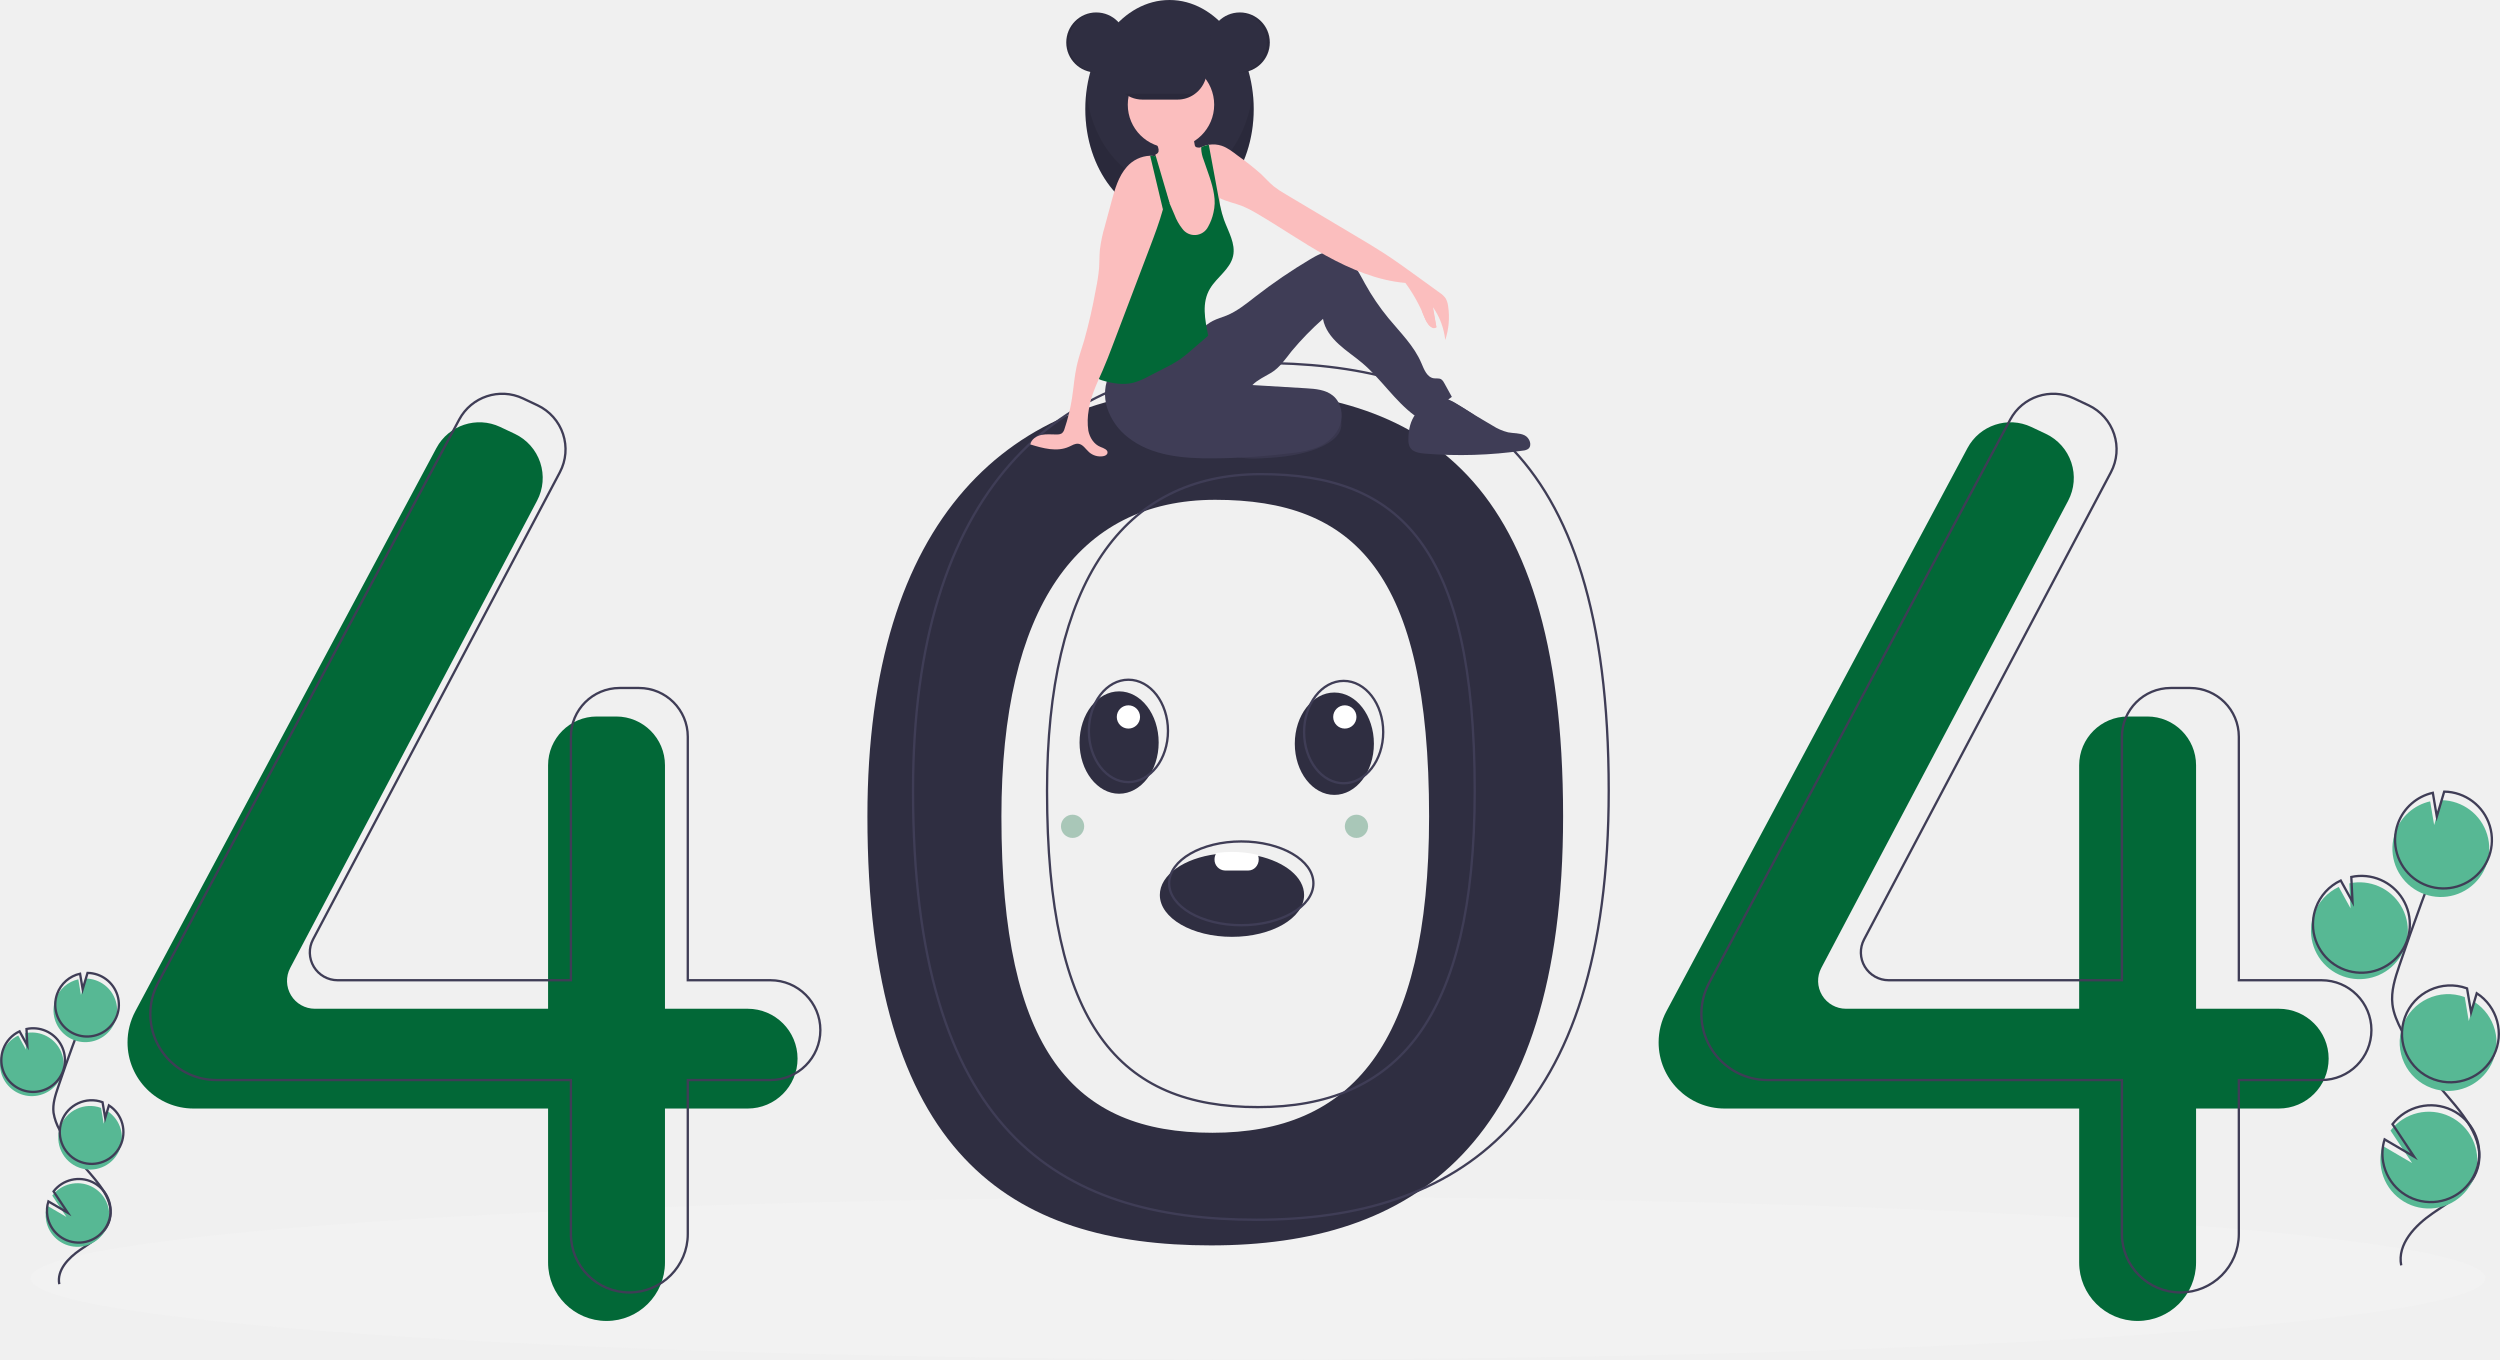
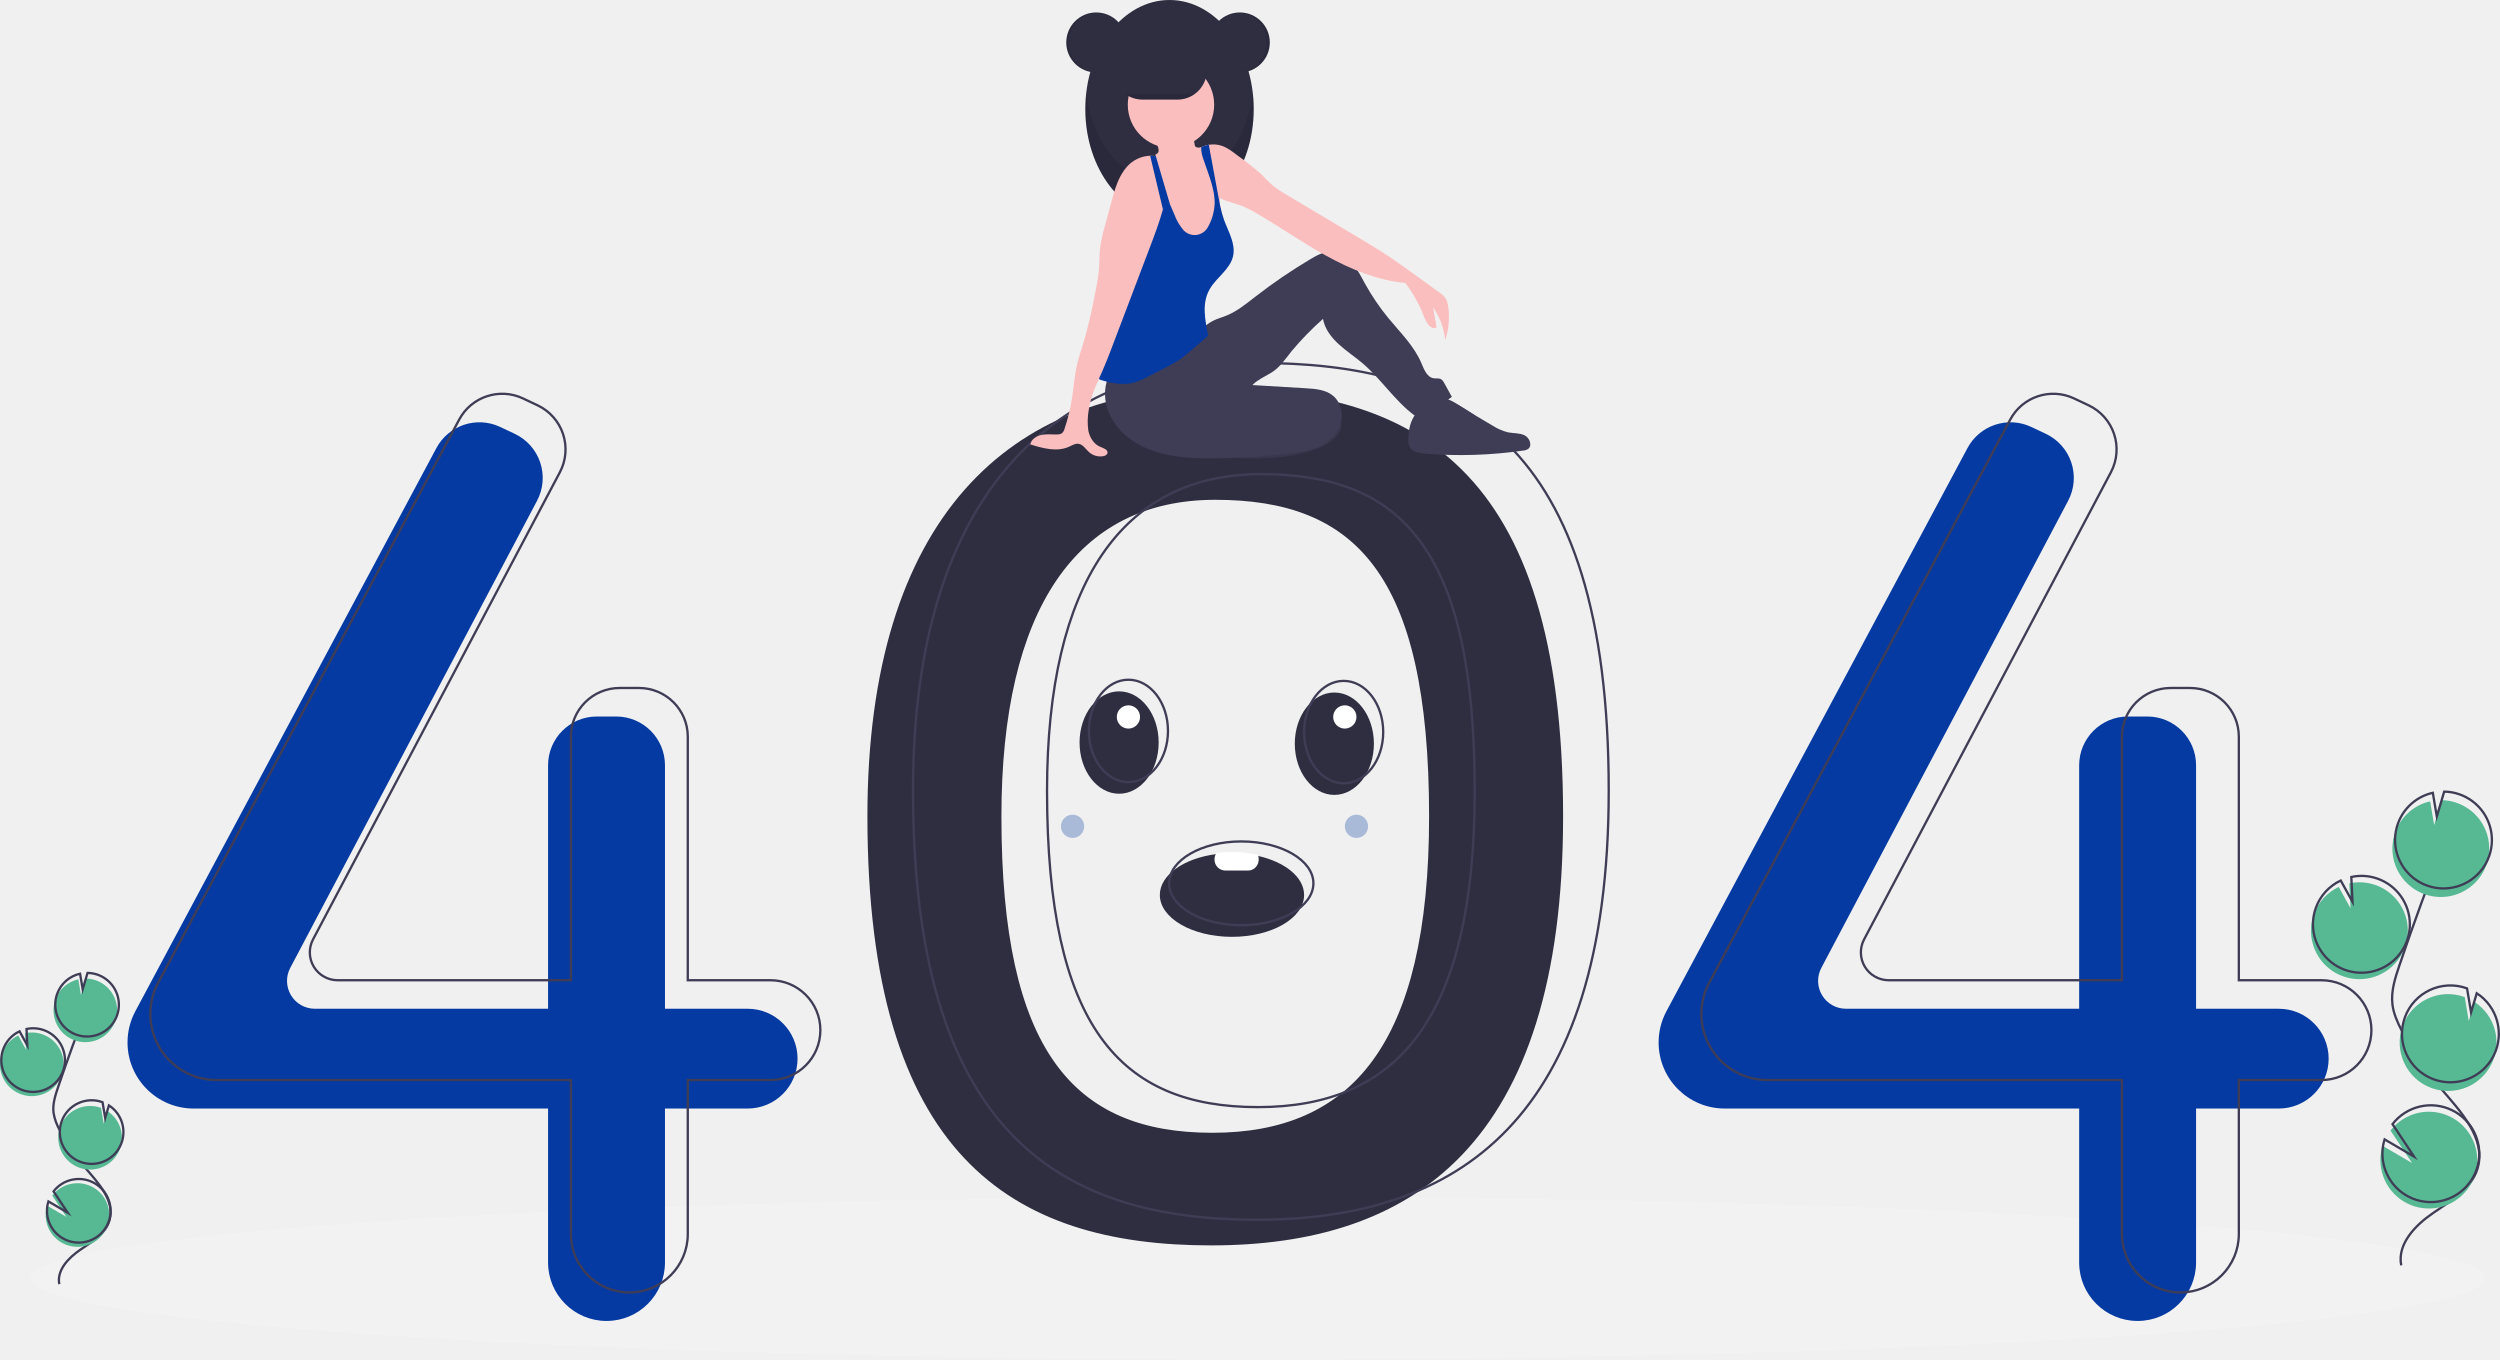
<svg xmlns="http://www.w3.org/2000/svg" id="fd59ce54-f850-4dfc-bc34-dd7d379d600e" data-name="Layer 1" width="1074.392" height="584.231" viewBox="0 0 1074.392 584.231">
  <ellipse cx="540.643" cy="549.309" rx="527.5" ry="34.922" fill="#f2f2f2" />
  <path d="M583.48,324.894c-85.944,0-147.651,55.139-147.651,183.798,0,145.813,61.707,184.411,147.651,184.411s151.327-42.274,151.327-184.411C734.807,356.753,669.424,324.894,583.48,324.894Zm.565,319.808c-59.527,0-90.626-34.923-90.626-135.916,0-89.112,32.372-136.105,91.899-136.105s91.899,30.868,91.899,136.105C677.217,607.234,643.572,644.703,584.045,644.703Z" transform="translate(-63.054 -157.8845)" fill="#2f2e41" />
-   <path d="M384.365,591.401H348.831V486.762A20.956,20.956,0,0,0,327.875,465.806h-8.326a20.956,20.956,0,0,0-20.956,20.956V591.401H198.363a11.963,11.963,0,0,1-10.578-17.552l106.082-200.78A20.956,20.956,0,0,0,284.287,344.33l-6.262-2.957a20.956,20.956,0,0,0-27.429,9.07L121.214,592.475a28.416,28.416,0,0,0-3.356,13.396v0a28.416,28.416,0,0,0,28.416,28.416H298.593v66.167a25.119,25.119,0,0,0,25.119,25.119h0a25.119,25.119,0,0,0,25.119-25.119V634.287h35.534a21.443,21.443,0,0,0,21.443-21.443v0A21.443,21.443,0,0,0,384.365,591.401Z" transform="translate(-63.054 -157.8845)" fill="#026837" />
-   <path d="M1042.362,591.401h-35.534V486.762A20.956,20.956,0,0,0,985.872,465.806h-8.326a20.956,20.956,0,0,0-20.956,20.956V591.401H856.359a11.963,11.963,0,0,1-10.578-17.552L951.864,373.069A20.956,20.956,0,0,0,942.284,344.33l-6.262-2.957a20.956,20.956,0,0,0-27.429,9.07L779.211,592.475a28.416,28.416,0,0,0-3.356,13.396v0a28.416,28.416,0,0,0,28.416,28.416H956.589v66.167a25.119,25.119,0,0,0,25.119,25.119h0a25.119,25.119,0,0,0,25.119-25.119V634.287h35.534a21.443,21.443,0,0,0,21.443-21.443v0A21.443,21.443,0,0,0,1042.362,591.401Z" transform="translate(-63.054 -157.8845)" fill="#026837" />
+   <path d="M384.365,591.401H348.831V486.762A20.956,20.956,0,0,0,327.875,465.806h-8.326a20.956,20.956,0,0,0-20.956,20.956V591.401H198.363a11.963,11.963,0,0,1-10.578-17.552l106.082-200.78A20.956,20.956,0,0,0,284.287,344.33l-6.262-2.957a20.956,20.956,0,0,0-27.429,9.07L121.214,592.475a28.416,28.416,0,0,0-3.356,13.396v0a28.416,28.416,0,0,0,28.416,28.416H298.593v66.167a25.119,25.119,0,0,0,25.119,25.119h0a25.119,25.119,0,0,0,25.119-25.119V634.287h35.534a21.443,21.443,0,0,0,21.443-21.443v0A21.443,21.443,0,0,0,384.365,591.401Z" transform="translate(-63.054 -157.8845)" fill="#043AA1" />
+   <path d="M1042.362,591.401h-35.534V486.762A20.956,20.956,0,0,0,985.872,465.806h-8.326a20.956,20.956,0,0,0-20.956,20.956V591.401H856.359a11.963,11.963,0,0,1-10.578-17.552L951.864,373.069A20.956,20.956,0,0,0,942.284,344.33l-6.262-2.957a20.956,20.956,0,0,0-27.429,9.07L779.211,592.475a28.416,28.416,0,0,0-3.356,13.396v0a28.416,28.416,0,0,0,28.416,28.416H956.589v66.167a25.119,25.119,0,0,0,25.119,25.119h0a25.119,25.119,0,0,0,25.119-25.119V634.287h35.534a21.443,21.443,0,0,0,21.443-21.443v0A21.443,21.443,0,0,0,1042.362,591.401Z" transform="translate(-63.054 -157.8845)" fill="#043AA1" />
  <path d="M394.168,579.148H358.634V474.509a20.956,20.956,0,0,0-20.956-20.956h-8.326a20.956,20.956,0,0,0-20.956,20.956V579.148H208.165a11.963,11.963,0,0,1-10.578-17.552L303.67,360.816a20.956,20.956,0,0,0-9.58-28.739l-6.262-2.957a20.956,20.956,0,0,0-27.429,9.07L131.017,580.222a28.416,28.416,0,0,0-3.356,13.396v0a28.416,28.416,0,0,0,28.416,28.416H308.395v66.167a25.119,25.119,0,0,0,25.119,25.119h0a25.119,25.119,0,0,0,25.119-25.119V622.034h35.534a21.443,21.443,0,0,0,21.443-21.443v0A21.443,21.443,0,0,0,394.168,579.148Z" transform="translate(-63.054 -157.8845)" fill="none" stroke="#3f3d56" stroke-miterlimit="10" />
  <path d="M1060.742,579.148h-35.534V474.509a20.956,20.956,0,0,0-20.956-20.956H995.925a20.956,20.956,0,0,0-20.956,20.956V579.148H874.739a11.963,11.963,0,0,1-10.578-17.552L970.244,360.816a20.956,20.956,0,0,0-9.58-28.739l-6.262-2.957a20.956,20.956,0,0,0-27.429,9.07L797.59,580.222a28.416,28.416,0,0,0-3.356,13.396v0a28.416,28.416,0,0,0,28.416,28.416H974.969v66.167a25.119,25.119,0,0,0,25.119,25.119h0a25.119,25.119,0,0,0,25.119-25.119V622.034h35.534a21.443,21.443,0,0,0,21.443-21.443v0A21.443,21.443,0,0,0,1060.742,579.148Z" transform="translate(-63.054 -157.8845)" fill="none" stroke="#3f3d56" stroke-miterlimit="10" />
  <path d="M603.085,313.866c-85.944,0-147.651,55.139-147.651,183.798,0,145.813,61.707,184.411,147.651,184.411s151.327-42.274,151.327-184.411C754.412,345.725,689.029,313.866,603.085,313.866Zm.565,319.808c-59.527,0-90.626-34.923-90.626-135.916,0-89.112,32.372-136.105,91.899-136.105s91.899,30.868,91.899,136.105C696.822,596.206,663.177,633.675,603.65,633.675Z" transform="translate(-63.054 -157.8845)" fill="none" stroke="#3f3d56" stroke-miterlimit="10" />
  <circle cx="471.141" cy="18.25" r="12.901" fill="#2f2e41" />
  <ellipse cx="502.607" cy="46.885" rx="36.186" ry="46.885" fill="#2f2e41" />
  <path d="M565.661,237.494c-18.128,0-33.141-17.271-35.776-39.805a60.976,60.976,0,0,0-.41,7.08c0,25.894,16.201,46.885,36.186,46.885s36.186-20.991,36.186-46.885a60.976,60.976,0,0,0-.41-7.08C598.803,220.224,583.789,237.494,565.661,237.494Z" transform="translate(-63.054 -157.8845)" opacity="0.1" />
  <path d="M639.296,342.073c-.777,3.193-4.128,5.751-7.839,7.538-7.802,3.757-17.425,4.878-26.76,5.254a45.176,45.176,0,0,1-7.144-.132,20.537,20.537,0,0,1-12.251-5.631,1.681,1.681,0,0,1,.044-2.844c4.969-5.459,13.262-8.806,21.616-11.216,6.334-1.827,17.381-6.561,24.29-5.922C637.944,329.739,640.277,338.041,639.296,342.073Z" transform="translate(-63.054 -157.8845)" fill="#3f3d56" />
  <path d="M639.296,342.073c-.777,3.193-4.128,5.751-7.839,7.538-7.802,3.757-17.425,4.878-26.76,5.254a45.176,45.176,0,0,1-7.144-.132,20.537,20.537,0,0,1-12.251-5.631,1.681,1.681,0,0,1,.044-2.844c4.969-5.459,13.262-8.806,21.616-11.216,6.334-1.827,17.381-6.561,24.29-5.922C637.944,329.739,640.277,338.041,639.296,342.073Z" transform="translate(-63.054 -157.8845)" opacity="0.1" />
  <path d="M540.098,318.206a19.77,19.77,0,0,0-1.199,15.075,26.339,26.339,0,0,0,8.829,12.497c10.095,8.092,23.988,9.205,36.925,9.093a284.649,284.649,0,0,0,33.905-2.324,40.538,40.538,0,0,0,11.001-2.554c4.222-1.827,7.933-5.178,9.436-9.526s.436-9.672-3.134-12.574c-3.137-2.55-7.463-2.9-11.498-3.143l-23.088-1.387c2.281-2.308,5.318-3.614,8.096-5.292,3.685-2.226,6.134-5.965,8.813-9.335a129.001,129.001,0,0,1,13.439-13.817c.751,4.31,3.478,7.85,6.687,10.824s6.908,5.368,10.244,8.2c8.079,6.858,13.896,16.167,22.392,22.5a43.829,43.829,0,0,0,16.049-8.012l-3.302-5.981a3.94,3.94,0,0,0-1.245-1.553c-.935-.575-2.14-.279-3.225-.441-2.901-.435-4.168-3.784-5.306-6.487-3.125-7.422-9.108-13.18-14.218-19.404a98.009,98.009,0,0,1-9.996-14.723c-1.717-3.102-3.288-6.331-5.617-9.003s-5.594-4.773-9.139-4.781c-3.132-.007-6.021,1.584-8.714,3.183a230.477,230.477,0,0,0-23.63,16.099c-3.944,3.062-7.863,6.296-12.489,8.174-1.947.79-4,1.331-5.869,2.292-3.273,1.684-5.757,4.534-8.431,7.064C566.277,311.892,553.219,317.738,540.098,318.206Z" transform="translate(-63.054 -157.8845)" fill="#3f3d56" />
  <path d="M588.374,253.983a23.774,23.774,0,0,1-1.734,8.033,10.045,10.045,0,0,1-5.768,5.573,12.375,12.375,0,0,1-5.623.182,10.882,10.882,0,0,1-4.582-1.561c-2.165-1.488-3.244-4.144-3.637-6.743-.393-2.596-.217-5.249-.469-7.863a42.944,42.944,0,0,0-1.202-6.255c-.17-.683-.343-1.362-.513-2.042-.167-.68-.33-1.359-.481-2.039-.138-.639-.267-1.281-.378-1.926-.091-.544-.173-1.092-.233-1.643a18.423,18.423,0,0,0-.809-4.811,14.607,14.607,0,0,0-1.687-2.854c-.286-.409-.563-.818-.818-1.243a5.89,5.89,0,0,1-.972-3.748,3.286,3.286,0,0,1,.148-.601c.025-.076.053-.151.085-.223A1.802,1.802,0,0,0,560.932,223.07a3.433,3.433,0,0,0-.148-1.778,11.318,11.318,0,0,0-.96-2.288c-.264-.478-1.161-1.34-1.167-1.888-.013-1.101,2.14-1.989,3.011-2.423a16.796,16.796,0,0,1,8.597-1.743c1.904.129,3.968.714,5.019,2.31.944,1.438.818,3.301,1.221,4.972a1.471,1.471,0,0,0,.299.664,1.341,1.341,0,0,0,.739.34,4.549,4.549,0,0,0,1.416.057h.003a2.931,2.931,0,0,0,.371-.054,4.957,4.957,0,0,0,2.033-.878q.585-.156,1.18-.255a.251.251,0,0,0,.047-.009c1.576,4.975,1.781,10.308,3.071,15.374.639,2.52,1.554,5.009,1.683,7.602.009.113.013.23.016.346.019.834-.047,1.674-.013,2.505a6.981,6.981,0,0,0,.126,1.114,15.611,15.611,0,0,0,.525,1.743l.009.028c.06.183.116.368.164.554.035.135.066.267.091.403l.003.009A14.938,14.938,0,0,1,588.374,253.983Z" transform="translate(-63.054 -157.8845)" fill="#fbbebe" />
  <circle cx="503.237" cy="44.997" r="18.565" fill="#fbbebe" />
  <path d="M684.157,304.033a30.445,30.445,0,0,0-5.236-14.103q.722,4.295,1.447,8.587a3.214,3.214,0,0,1-3.367-1.035,10.337,10.337,0,0,1-1.765-3.276,67.466,67.466,0,0,0-8.21-14.736c-11.819-.985-23.502-5.884-33.896-11.595-10.396-5.708-20.126-12.552-30.384-18.502a43.573,43.573,0,0,0-5.544-2.832c-3.21-1.287-6.812-1.954-9.855-3.468-.204-.101-.409-.208-.61-.318a12.578,12.578,0,0,1-1.945-1.306,10.344,10.344,0,0,1-.931-.856,20.351,20.351,0,0,1-3.559-5.953c-1.633-3.612-2.215-7.97-3.845-11.583a11.203,11.203,0,0,1,2.502-1.765h.003c.132-.069.264-.135.4-.198a11.94,11.94,0,0,1,2.004-.733q.585-.156,1.18-.255a.251.251,0,0,0,.047-.009,11.566,11.566,0,0,1,5.491.434c2.587.875,4.767,2.621,6.941,4.273a114.02,114.02,0,0,1,10.148,8.049c1.794,1.718,3.43,3.606,5.359,5.167a42.144,42.144,0,0,0,5.057,3.351q15.656,9.327,31.315,18.65c3.534,2.105,7.07,4.21,10.526,6.438,5.249,3.386,10.308,7.055,15.365,10.721q4.47,3.238,8.936,6.479a9.728,9.728,0,0,1,2.533,2.341,8.472,8.472,0,0,1,1.123,3.433A31.387,31.387,0,0,1,684.157,304.033Z" transform="translate(-63.054 -157.8845)" fill="#fbbebe" />
-   <path d="M592.977,267.944c-1.252,5.617-6.929,9.012-9.896,13.946-3.688,6.123-2.184,13.241-.799,20.255q-3.795,3.271-7.593,6.542c-1.397,1.199-2.794,2.404-4.298,3.464a57.351,57.351,0,0,1-6.86,3.94q-3.361,1.728-6.721,3.458a32.128,32.128,0,0,1-6.58,2.788c-4.415,1.133-9.103.34-13.471-.972a6.088,6.088,0,0,1-1.473-.601,2.394,2.394,0,0,1-.699-.632,3.911,3.911,0,0,1-.444-2.539c.444-7.351,2.24-14.547,4.031-21.69a85.26,85.26,0,0,1,3.848-12.577,85.077,85.077,0,0,1,5.415-10.151,68.368,68.368,0,0,1,7.929-11.514,18.479,18.479,0,0,0,3.675-4.739c1.117-2.549.686-5.472.913-8.247a17.148,17.148,0,0,1,1.633-6.007v-.003a17.093,17.093,0,0,1,1.743-2.882q.458,1.067.916,2.13.302.699.598,1.394.387.897.768,1.787,1.1,2.558,2.196,5.113a21.59,21.59,0,0,0,3.335,5.944,6.499,6.499,0,0,0,11.123-.853,21.261,21.261,0,0,0,2.272-6.013,19.215,19.215,0,0,0,.252-7.835c-.758-5.009-2.889-10.126-4.437-14.78a14.945,14.945,0,0,1-1.079-4.871,3.351,3.351,0,0,1,.057-.56c.009-.047.019-.098.028-.145a11.94,11.94,0,0,1,2.004-.733q.585-.156,1.18-.255,2.044,11.064,4.094,22.127c.032.173.066.346.098.522.195,1.057.393,2.115.614,3.169.198.957.412,1.91.651,2.857l.009.028c.082.321.167.639.255.957l.003.009c.242.868.513,1.731.818,2.58C590.938,257.475,594.164,262.629,592.977,267.944Z" transform="translate(-63.054 -157.8845)" fill="#026837" />
+   <path d="M592.977,267.944c-1.252,5.617-6.929,9.012-9.896,13.946-3.688,6.123-2.184,13.241-.799,20.255q-3.795,3.271-7.593,6.542c-1.397,1.199-2.794,2.404-4.298,3.464a57.351,57.351,0,0,1-6.86,3.94q-3.361,1.728-6.721,3.458a32.128,32.128,0,0,1-6.58,2.788c-4.415,1.133-9.103.34-13.471-.972a6.088,6.088,0,0,1-1.473-.601,2.394,2.394,0,0,1-.699-.632,3.911,3.911,0,0,1-.444-2.539c.444-7.351,2.24-14.547,4.031-21.69a85.26,85.26,0,0,1,3.848-12.577,85.077,85.077,0,0,1,5.415-10.151,68.368,68.368,0,0,1,7.929-11.514,18.479,18.479,0,0,0,3.675-4.739c1.117-2.549.686-5.472.913-8.247a17.148,17.148,0,0,1,1.633-6.007v-.003a17.093,17.093,0,0,1,1.743-2.882q.458,1.067.916,2.13.302.699.598,1.394.387.897.768,1.787,1.1,2.558,2.196,5.113a21.59,21.59,0,0,0,3.335,5.944,6.499,6.499,0,0,0,11.123-.853,21.261,21.261,0,0,0,2.272-6.013,19.215,19.215,0,0,0,.252-7.835c-.758-5.009-2.889-10.126-4.437-14.78a14.945,14.945,0,0,1-1.079-4.871,3.351,3.351,0,0,1,.057-.56c.009-.047.019-.098.028-.145a11.94,11.94,0,0,1,2.004-.733q.585-.156,1.18-.255,2.044,11.064,4.094,22.127c.032.173.066.346.098.522.195,1.057.393,2.115.614,3.169.198.957.412,1.91.651,2.857l.009.028c.082.321.167.639.255.957l.003.009c.242.868.513,1.731.818,2.58C590.938,257.475,594.164,262.629,592.977,267.944Z" transform="translate(-63.054 -157.8845)" fill="#043AA1" />
  <path d="M668.321,346.877a6.583,6.583,0,0,0,.61,3.143c1.162,2.124,3.95,2.606,6.362,2.805a188.377,188.377,0,0,0,42.266-1.288,4.886,4.886,0,0,0,2.151-.668c1.99-1.395.763-4.795-1.41-5.884s-4.751-.826-7.135-1.297a22.479,22.479,0,0,1-6.678-2.896q-7.252-4.167-14.293-8.688c-2.795-1.795-6.093-3.71-9.24-2.646C672.43,332.343,668.265,337.681,668.321,346.877Z" transform="translate(-63.054 -157.8845)" fill="#3f3d56" />
  <path d="M564.437,240.874v.003c-.022.132-.044.261-.072.39-.035.214-.076.431-.116.645-.39,1.998-.868,3.987-1.419,5.963-1.51,5.459-3.534,10.831-5.541,16.123q-8.081,21.287-16.164,42.577c-1.359,3.575-2.716,7.152-4.261,10.654-.516,1.167-1.048,2.344-1.576,3.534-1.894,4.257-3.713,8.653-4.317,13.184a27.45,27.45,0,0,0-.192,9.04c.604,2.97,2.407,5.872,5.23,6.97,1.378.538,3.351,1.259,2.974,2.69-.204.787-1.098,1.171-1.901,1.303a7.312,7.312,0,0,1-5.966-1.718c-1.507-1.337-2.665-3.417-4.67-3.641-1.388-.151-2.665.68-3.936,1.262-5.186,2.369-11.227.711-16.674-.972.428-2.206,2.643-3.66,4.843-4.1,2.199-.444,4.474-.129,6.718-.189a3.51,3.51,0,0,0,2.042-.525,3.705,3.705,0,0,0,1.101-1.882,78.964,78.964,0,0,0,3.213-13.147c.724-4.666,1.026-9.405,2.058-14.015.802-3.597,2.042-7.08,3.106-10.61a224.682,224.682,0,0,0,5.06-22.077,78.02,78.02,0,0,0,1.425-9.368c.179-2.612.094-5.236.346-7.838a60.888,60.888,0,0,1,2.111-9.997q1.444-5.348,2.885-10.689c1.425-5.271,2.955-10.746,6.567-14.843a13.962,13.962,0,0,1,10.028-4.789,9.882,9.882,0,0,1,2.13.23c.116.028.233.057.349.088a8.634,8.634,0,0,1,2.174.9c1.114-.708,1.68-.459,2.42.632a6.973,6.973,0,0,1,.881,3.795A52.424,52.424,0,0,1,564.437,240.874Z" transform="translate(-63.054 -157.8845)" fill="#fbbebe" />
-   <path d="M565.661,245.046l-.047.047-.255.255-2.53,2.527-1.24-5.208-4.251-17.854a9.882,9.882,0,0,1,2.13.23,3.286,3.286,0,0,1,.148-.601l.201.689,1.441,4.902,2.728,9.308.45,1.532v.003Z" transform="translate(-63.054 -157.8845)" fill="#026837" />
+   <path d="M565.661,245.046l-.047.047-.255.255-2.53,2.527-1.24-5.208-4.251-17.854a9.882,9.882,0,0,1,2.13.23,3.286,3.286,0,0,1,.148-.601l.201.689,1.441,4.902,2.728,9.308.45,1.532v.003Z" transform="translate(-63.054 -157.8845)" fill="#043AA1" />
  <path d="M581.715,188.087a12.582,12.582,0,0,1-3.7,8.896,12.314,12.314,0,0,1-1.36,1.176,12.528,12.528,0,0,1-7.536,2.524H554.023a12.59,12.59,0,0,1,0-25.18h15.096A12.629,12.629,0,0,1,581.715,188.087Z" transform="translate(-63.054 -157.8845)" fill="#2f2e41" />
  <circle cx="532.815" cy="18.25" r="12.901" fill="#2f2e41" />
  <path d="M595.554,163.234c-.158,0-.315.006-.472.012a12.898,12.898,0,0,1,0,25.778c.157.006.314.012.472.012a12.901,12.901,0,1,0,0-25.802Z" transform="translate(-63.054 -157.8845)" opacity="0.1" />
  <path d="M534.195,163.234c.158,0,.315.006.472.012a12.898,12.898,0,0,0,0,25.778c-.157.006-.314.012-.472.012a12.901,12.901,0,0,1,0-25.802Z" transform="translate(-63.054 -157.8845)" opacity="0.1" />
  <path d="M576.655,198.159a12.528,12.528,0,0,1-7.536,2.524H554.023a12.528,12.528,0,0,1-7.536-2.524Z" transform="translate(-63.054 -157.8845)" opacity="0.1" />
  <path d="M674.14,291.64s3.252,9.372,6.229,6.876L677.996,286.267Z" transform="translate(-63.054 -157.8845)" fill="#fbbebe" />
  <path d="M1069.918,577.434a20.813,20.813,0,1,0,2.772-39.915l.521,10.712-5.068-9.18a20.734,20.734,0,0,0-10.684,11.723,20.408,20.408,0,0,0-1.197,5.63A20.809,20.809,0,0,0,1069.918,577.434Z" transform="translate(-63.054 -157.8845)" fill="#57b894" />
  <path d="M1094.995,701.678c-1.789-9.11,5.963-17.187,13.621-22.437s16.605-10.408,19.218-19.317c3.755-12.804-7.43-24.53-16.136-34.642a125.3,125.3,0,0,1-16.524-24.557c-1.811-3.533-3.476-7.225-3.952-11.166-.686-5.675,1.137-11.323,2.974-16.737q9.179-27.052,19.628-53.65" transform="translate(-63.054 -157.8845)" fill="none" stroke="#3f3d56" stroke-miterlimit="10" />
  <path d="M1070.775,574.676a20.813,20.813,0,1,0,2.772-39.915l.521,10.712-5.068-9.18a20.734,20.734,0,0,0-10.684,11.723,20.408,20.408,0,0,0-1.197,5.63A20.809,20.809,0,0,0,1070.775,574.676Z" transform="translate(-63.054 -157.8845)" fill="none" stroke="#3f3d56" stroke-miterlimit="10" />
  <path d="M1092.451,515.473a20.788,20.788,0,0,1,14.98-13.198l1.714,10.184,3.177-10.696a20.81,20.81,0,1,1-19.871,13.71Z" transform="translate(-63.054 -157.8845)" fill="#57b894" />
  <path d="M1093.594,511.795a20.788,20.788,0,0,1,14.98-13.198l1.714,10.184,3.177-10.696a20.81,20.81,0,1,1-19.871,13.71Z" transform="translate(-63.054 -157.8845)" fill="none" stroke="#3f3d56" stroke-miterlimit="10" />
  <path d="M1108.045,625.489a20.81,20.81,0,0,0,18.419-37.023l-2.441,8.219-1.731-10.304a.362.362,0,0,0-.053-.02,20.811,20.811,0,1,0-14.194,39.127Z" transform="translate(-63.054 -157.8845)" fill="#57b894" />
  <path d="M1109.035,621.764a20.81,20.81,0,0,0,18.419-37.023l-2.441,8.219-1.731-10.304a.362.362,0,0,0-.053-.02,20.811,20.811,0,1,0-14.194,39.127Z" transform="translate(-63.054 -157.8845)" fill="none" stroke="#3f3d56" stroke-miterlimit="10" />
  <path d="M1086.378,660.051a20.801,20.801,0,1,0,4.011-16.297l9.273,13.957-12.67-7.408A20.616,20.616,0,0,0,1086.378,660.051Z" transform="translate(-63.054 -157.8845)" fill="#57b894" />
  <path d="M1087.235,657.294a20.801,20.801,0,1,0,4.011-16.297l9.273,13.957-12.67-7.408A20.616,20.616,0,0,0,1087.235,657.294Z" transform="translate(-63.054 -157.8845)" fill="none" stroke="#3f3d56" stroke-miterlimit="10" />
  <path d="M72.061,628.133a13.674,13.674,0,1,0,1.821-26.225l.342,7.038-3.33-6.032a13.623,13.623,0,0,0-7.019,7.702,13.409,13.409,0,0,0-.787,3.699A13.672,13.672,0,0,0,72.061,628.133Z" transform="translate(-63.054 -157.8845)" fill="#57b894" />
  <path d="M88.538,709.763c-1.175-5.986,3.918-11.292,8.949-14.741s10.91-6.838,12.626-12.692c2.467-8.412-4.882-16.117-10.601-22.76A82.324,82.324,0,0,1,88.656,643.436a22.21,22.21,0,0,1-2.597-7.336c-.451-3.729.747-7.439,1.954-10.996q6.031-17.773,12.896-35.249" transform="translate(-63.054 -157.8845)" fill="none" stroke="#3f3d56" stroke-miterlimit="10" />
  <path d="M72.625,626.321a13.674,13.674,0,1,0,1.821-26.225l.342,7.038L71.458,601.103a13.623,13.623,0,0,0-7.019,7.702,13.409,13.409,0,0,0-.787,3.699A13.672,13.672,0,0,0,72.625,626.321Z" transform="translate(-63.054 -157.8845)" fill="none" stroke="#3f3d56" stroke-miterlimit="10" />
  <path d="M86.866,587.423a13.658,13.658,0,0,1,9.842-8.671l1.126,6.691,2.087-7.027a13.673,13.673,0,1,1-13.055,9.007Z" transform="translate(-63.054 -157.8845)" fill="#57b894" />
  <path d="M87.617,585.007a13.658,13.658,0,0,1,9.842-8.671l1.126,6.691L100.673,576a13.673,13.673,0,1,1-13.055,9.007Z" transform="translate(-63.054 -157.8845)" fill="none" stroke="#3f3d56" stroke-miterlimit="10" />
  <path d="M97.112,659.706a13.673,13.673,0,0,0,12.102-24.325l-1.604,5.4-1.137-6.77a.238.238,0,0,0-.035-.013,13.673,13.673,0,1,0-9.326,25.707Z" transform="translate(-63.054 -157.8845)" fill="#57b894" />
  <path d="M97.762,657.259a13.673,13.673,0,0,0,12.102-24.325l-1.604,5.4-1.137-6.77a.238.238,0,0,0-.035-.013,13.673,13.673,0,1,0-9.326,25.707Z" transform="translate(-63.054 -157.8845)" fill="none" stroke="#3f3d56" stroke-miterlimit="10" />
  <path d="M82.876,682.414a13.667,13.667,0,1,0,2.635-10.708l6.092,9.17-8.324-4.867A13.545,13.545,0,0,0,82.876,682.414Z" transform="translate(-63.054 -157.8845)" fill="#57b894" />
  <path d="M83.439,680.602a13.667,13.667,0,1,0,2.635-10.708l6.092,9.17-8.324-4.867A13.545,13.545,0,0,0,83.439,680.602Z" transform="translate(-63.054 -157.8845)" fill="none" stroke="#3f3d56" stroke-miterlimit="10" />
  <ellipse cx="480.946" cy="319.115" rx="17" ry="22" fill="#2f2e41" />
  <ellipse cx="573.446" cy="319.615" rx="17" ry="22" fill="#2f2e41" />
  <path d="M623.5,542.5c0,9.94-13.88,18-31,18s-31-8.06-31-18c0-8.61,10.41-15.81,24.32-17.57a50.104,50.104,0,0,1,6.68-.43,50.699,50.699,0,0,1,11.13,1.2C615.25,528.29,623.5,534.84,623.5,542.5Z" transform="translate(-63.054 -157.8845)" fill="#2f2e41" />
  <ellipse cx="484.946" cy="314.115" rx="17" ry="22" fill="none" stroke="#3f3d56" stroke-miterlimit="10" />
  <ellipse cx="577.446" cy="314.615" rx="17" ry="22" fill="none" stroke="#3f3d56" stroke-miterlimit="10" />
  <ellipse cx="533.446" cy="379.615" rx="31" ry="18" fill="none" stroke="#3f3d56" stroke-miterlimit="10" />
  <path d="M604,527.2a4.937,4.937,0,0,1-1.32,3.392A4.339,4.339,0,0,1,599.5,532h-10a4.664,4.664,0,0,1-4.5-4.8,4.905,4.905,0,0,1,.82-2.741A47.02,47.02,0,0,1,592.5,524a47.665,47.665,0,0,1,11.13,1.28A5.067,5.067,0,0,1,604,527.2Z" transform="translate(-63.054 -157.8845)" fill="#fff" />
  <circle cx="484.946" cy="308.115" r="5" fill="#fff" />
  <circle cx="577.946" cy="308.115" r="5" fill="#fff" />
-   <circle cx="582.946" cy="355.115" r="5" fill="#026837" opacity="0.3" />
-   <circle cx="460.946" cy="355.115" r="5" fill="#026837" opacity="0.3" />
+   <circle cx="582.946" cy="355.115" r="5" fill="#043AA1" opacity="0.3" />
+   <circle cx="460.946" cy="355.115" r="5" fill="#043AA1" opacity="0.3" />
</svg>
